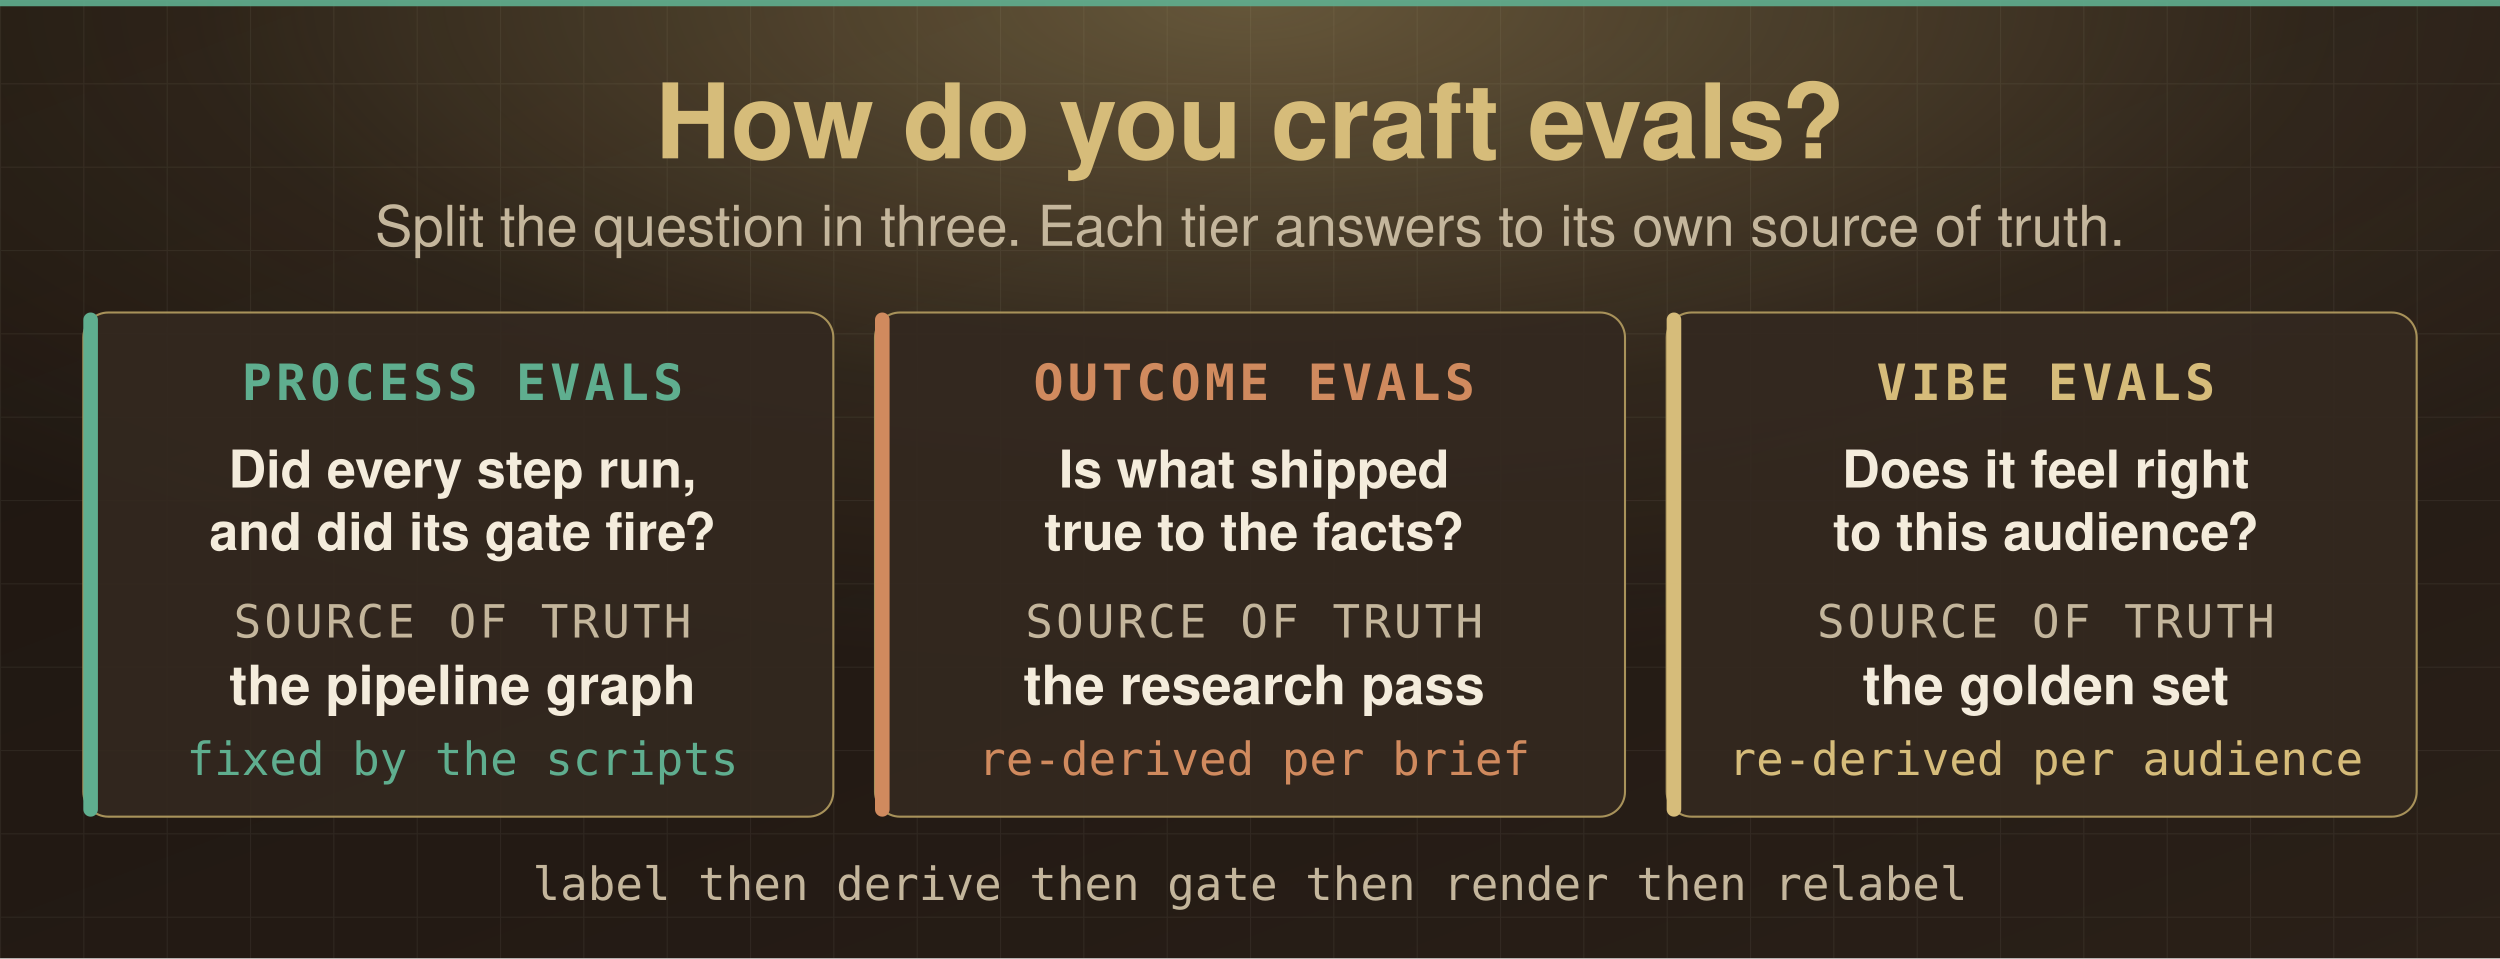
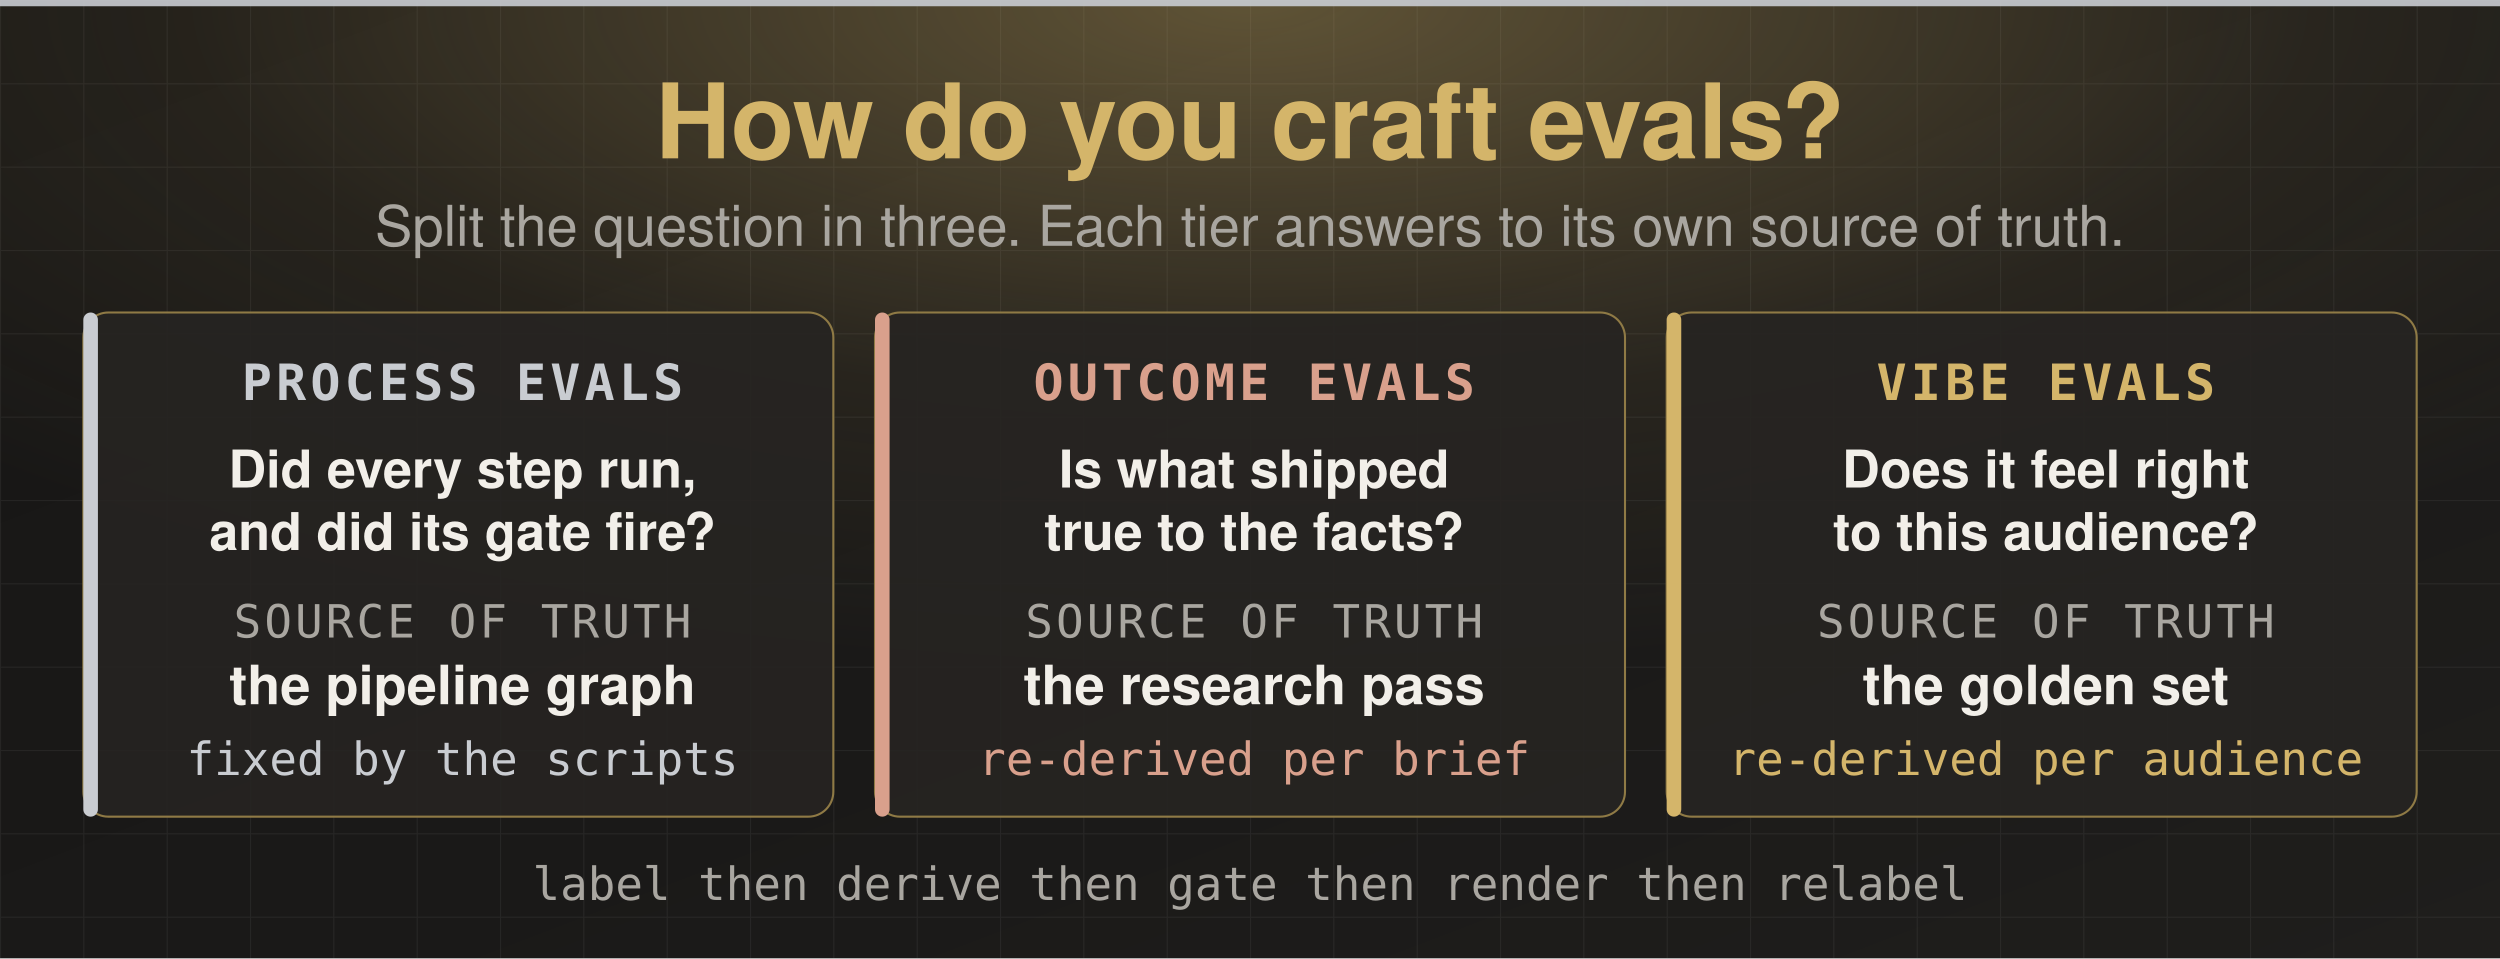
<svg xmlns="http://www.w3.org/2000/svg" width="1200" height="460" viewBox="0 0 1200 460" role="img" aria-label="How do you craft evals? Split the question in three. Process evals: did every step run, and did its gate fire? Source of truth, the pipeline graph, fixed by the scripts. Outcome evals: is what shipped true to the facts? Source of truth, the research pass, re-derived per brief. Vibe evals: does it feel right to this audience? Source of truth, the golden set, re-derived per audience.">
  <defs>
    <linearGradient id="bg" x1="0" y1="0" x2="1" y2="1">
-       <stop offset="0%" stop-color="#1e1610" />
-       <stop offset="55%" stop-color="#231a14" />
-       <stop offset="100%" stop-color="#2a2018" />
+       <stop offset="0%" stop-color="#171615" />
+       <stop offset="55%" stop-color="#1a1918" />
+       <stop offset="100%" stop-color="#1f1e1c" />
    </linearGradient>
    <radialGradient id="glow" cx="50%" cy="0%" r="70%">
-       <stop offset="0%" stop-color="#d6bc7a" stop-opacity=".38" />
-       <stop offset="60%" stop-color="#d6bc7a" stop-opacity=".08" />
-       <stop offset="100%" stop-color="#d6bc7a" stop-opacity="0" />
+       <stop offset="0%" stop-color="#d4b56a" stop-opacity=".38" />
+       <stop offset="60%" stop-color="#d4b56a" stop-opacity=".08" />
+       <stop offset="100%" stop-color="#d4b56a" stop-opacity="0" />
    </radialGradient>
    <pattern id="grid" width="40" height="40" patternUnits="userSpaceOnUse">
-       <path d="M 40 0 L 0 0 0 40" fill="none" stroke="#f4ecdc" stroke-opacity=".06" stroke-width="1" />
+       <path d="M 40 0 L 0 0 0 40" fill="none" stroke="#f2efe9" stroke-opacity=".06" stroke-width="1" />
    </pattern>
  </defs>
  <rect width="1200" height="460" fill="url(#bg)" />
  <rect width="1200" height="460" fill="url(#grid)" />
  <rect width="1200" height="460" fill="url(#glow)" />
-   <rect x="0" y="0" width="1200" height="3" fill="#5fae8f" opacity=".9" />
-   <text x="600" y="76" text-anchor="middle" font-family="-apple-system,BlinkMacSystemFont,'Segoe UI',Helvetica,Arial,sans-serif" font-size="50" font-weight="700" fill="#d6bc7a">How do you craft evals?</text>
-   <text x="600" y="118" text-anchor="middle" font-family="-apple-system,BlinkMacSystemFont,'Segoe UI',Helvetica,Arial,sans-serif" font-size="27" fill="#c4b69c">Split the question in three. Each tier answers to its own source of truth.</text>
-   <rect x="40" y="150" width="360" height="242" rx="12" fill="#33281f" fill-opacity=".9" stroke="#a8925a" />
-   <rect x="40" y="150" width="7" height="242" rx="3.5" fill="#5fae8f" />
-   <text x="222" y="192" text-anchor="middle" font-family="ui-monospace,SFMono-Regular,Menlo,monospace" font-size="24" font-weight="700" letter-spacing="2" fill="#5fae8f">PROCESS EVALS</text>
-   <text x="222" y="234" text-anchor="middle" font-family="-apple-system,BlinkMacSystemFont,'Segoe UI',Helvetica,Arial,sans-serif" font-size="25" font-weight="700" fill="#f4ecdc">Did every step run,</text>
-   <text x="222" y="264" text-anchor="middle" font-family="-apple-system,BlinkMacSystemFont,'Segoe UI',Helvetica,Arial,sans-serif" font-size="25" font-weight="700" fill="#f4ecdc">and did its gate fire?</text>
-   <text x="222" y="306" text-anchor="middle" font-family="ui-monospace,SFMono-Regular,Menlo,monospace" font-size="22" letter-spacing="1.5" fill="#c4b69c">SOURCE OF TRUTH</text>
-   <text x="222" y="338" text-anchor="middle" font-family="-apple-system,BlinkMacSystemFont,'Segoe UI',Helvetica,Arial,sans-serif" font-size="26" font-weight="700" fill="#f4ecdc">the pipeline graph</text>
-   <text x="222" y="372" text-anchor="middle" font-family="ui-monospace,SFMono-Regular,Menlo,monospace" font-size="22" fill="#5fae8f">fixed by the scripts</text>
-   <rect x="420" y="150" width="360" height="242" rx="12" fill="#33281f" fill-opacity=".9" stroke="#a8925a" />
-   <rect x="420" y="150" width="7" height="242" rx="3.5" fill="#d08a5e" />
-   <text x="602" y="192" text-anchor="middle" font-family="ui-monospace,SFMono-Regular,Menlo,monospace" font-size="24" font-weight="700" letter-spacing="2" fill="#d08a5e">OUTCOME EVALS</text>
-   <text x="602" y="234" text-anchor="middle" font-family="-apple-system,BlinkMacSystemFont,'Segoe UI',Helvetica,Arial,sans-serif" font-size="25" font-weight="700" fill="#f4ecdc">Is what shipped</text>
-   <text x="602" y="264" text-anchor="middle" font-family="-apple-system,BlinkMacSystemFont,'Segoe UI',Helvetica,Arial,sans-serif" font-size="25" font-weight="700" fill="#f4ecdc">true to the facts?</text>
-   <text x="602" y="306" text-anchor="middle" font-family="ui-monospace,SFMono-Regular,Menlo,monospace" font-size="22" letter-spacing="1.5" fill="#c4b69c">SOURCE OF TRUTH</text>
-   <text x="602" y="338" text-anchor="middle" font-family="-apple-system,BlinkMacSystemFont,'Segoe UI',Helvetica,Arial,sans-serif" font-size="26" font-weight="700" fill="#f4ecdc">the research pass</text>
-   <text x="602" y="372" text-anchor="middle" font-family="ui-monospace,SFMono-Regular,Menlo,monospace" font-size="22" fill="#d08a5e">re-derived per brief</text>
-   <rect x="800" y="150" width="360" height="242" rx="12" fill="#33281f" fill-opacity=".9" stroke="#a8925a" />
-   <rect x="800" y="150" width="7" height="242" rx="3.5" fill="#d6bc7a" />
-   <text x="982" y="192" text-anchor="middle" font-family="ui-monospace,SFMono-Regular,Menlo,monospace" font-size="24" font-weight="700" letter-spacing="2" fill="#d6bc7a">VIBE EVALS</text>
-   <text x="982" y="234" text-anchor="middle" font-family="-apple-system,BlinkMacSystemFont,'Segoe UI',Helvetica,Arial,sans-serif" font-size="25" font-weight="700" fill="#f4ecdc">Does it feel right</text>
-   <text x="982" y="264" text-anchor="middle" font-family="-apple-system,BlinkMacSystemFont,'Segoe UI',Helvetica,Arial,sans-serif" font-size="25" font-weight="700" fill="#f4ecdc">to this audience?</text>
-   <text x="982" y="306" text-anchor="middle" font-family="ui-monospace,SFMono-Regular,Menlo,monospace" font-size="22" letter-spacing="1.5" fill="#c4b69c">SOURCE OF TRUTH</text>
-   <text x="982" y="338" text-anchor="middle" font-family="-apple-system,BlinkMacSystemFont,'Segoe UI',Helvetica,Arial,sans-serif" font-size="26" font-weight="700" fill="#f4ecdc">the golden set</text>
-   <text x="982" y="372" text-anchor="middle" font-family="ui-monospace,SFMono-Regular,Menlo,monospace" font-size="22" fill="#d6bc7a">re-derived per audience</text>
-   <text x="600" y="432" text-anchor="middle" font-family="ui-monospace,SFMono-Regular,Menlo,monospace" font-size="22" fill="#c4b69c">label   then   derive   then   gate   then   render   then   relabel</text>
+   <rect x="0" y="0" width="1200" height="3" fill="#c9ccd1" opacity=".9" />
+   <text x="600" y="76" text-anchor="middle" font-family="-apple-system,BlinkMacSystemFont,'Segoe UI',Helvetica,Arial,sans-serif" font-size="50" font-weight="700" fill="#d4b56a">How do you craft evals?</text>
+   <text x="600" y="118" text-anchor="middle" font-family="-apple-system,BlinkMacSystemFont,'Segoe UI',Helvetica,Arial,sans-serif" font-size="27" fill="#a9a6a0">Split the question in three. Each tier answers to its own source of truth.</text>
+   <rect x="40" y="150" width="360" height="242" rx="12" fill="#262422" fill-opacity=".9" stroke="#8f7a45" />
+   <rect x="40" y="150" width="7" height="242" rx="3.5" fill="#c9ccd1" />
+   <text x="222" y="192" text-anchor="middle" font-family="ui-monospace,SFMono-Regular,Menlo,monospace" font-size="24" font-weight="700" letter-spacing="2" fill="#c9ccd1">PROCESS EVALS</text>
+   <text x="222" y="234" text-anchor="middle" font-family="-apple-system,BlinkMacSystemFont,'Segoe UI',Helvetica,Arial,sans-serif" font-size="25" font-weight="700" fill="#f2efe9">Did every step run,</text>
+   <text x="222" y="264" text-anchor="middle" font-family="-apple-system,BlinkMacSystemFont,'Segoe UI',Helvetica,Arial,sans-serif" font-size="25" font-weight="700" fill="#f2efe9">and did its gate fire?</text>
+   <text x="222" y="306" text-anchor="middle" font-family="ui-monospace,SFMono-Regular,Menlo,monospace" font-size="22" letter-spacing="1.5" fill="#a9a6a0">SOURCE OF TRUTH</text>
+   <text x="222" y="338" text-anchor="middle" font-family="-apple-system,BlinkMacSystemFont,'Segoe UI',Helvetica,Arial,sans-serif" font-size="26" font-weight="700" fill="#f2efe9">the pipeline graph</text>
+   <text x="222" y="372" text-anchor="middle" font-family="ui-monospace,SFMono-Regular,Menlo,monospace" font-size="22" fill="#c9ccd1">fixed by the scripts</text>
+   <rect x="420" y="150" width="360" height="242" rx="12" fill="#262422" fill-opacity=".9" stroke="#8f7a45" />
+   <rect x="420" y="150" width="7" height="242" rx="3.5" fill="#d9a08c" />
+   <text x="602" y="192" text-anchor="middle" font-family="ui-monospace,SFMono-Regular,Menlo,monospace" font-size="24" font-weight="700" letter-spacing="2" fill="#d9a08c">OUTCOME EVALS</text>
+   <text x="602" y="234" text-anchor="middle" font-family="-apple-system,BlinkMacSystemFont,'Segoe UI',Helvetica,Arial,sans-serif" font-size="25" font-weight="700" fill="#f2efe9">Is what shipped</text>
+   <text x="602" y="264" text-anchor="middle" font-family="-apple-system,BlinkMacSystemFont,'Segoe UI',Helvetica,Arial,sans-serif" font-size="25" font-weight="700" fill="#f2efe9">true to the facts?</text>
+   <text x="602" y="306" text-anchor="middle" font-family="ui-monospace,SFMono-Regular,Menlo,monospace" font-size="22" letter-spacing="1.5" fill="#a9a6a0">SOURCE OF TRUTH</text>
+   <text x="602" y="338" text-anchor="middle" font-family="-apple-system,BlinkMacSystemFont,'Segoe UI',Helvetica,Arial,sans-serif" font-size="26" font-weight="700" fill="#f2efe9">the research pass</text>
+   <text x="602" y="372" text-anchor="middle" font-family="ui-monospace,SFMono-Regular,Menlo,monospace" font-size="22" fill="#d9a08c">re-derived per brief</text>
+   <rect x="800" y="150" width="360" height="242" rx="12" fill="#262422" fill-opacity=".9" stroke="#8f7a45" />
+   <rect x="800" y="150" width="7" height="242" rx="3.5" fill="#d4b56a" />
+   <text x="982" y="192" text-anchor="middle" font-family="ui-monospace,SFMono-Regular,Menlo,monospace" font-size="24" font-weight="700" letter-spacing="2" fill="#d4b56a">VIBE EVALS</text>
+   <text x="982" y="234" text-anchor="middle" font-family="-apple-system,BlinkMacSystemFont,'Segoe UI',Helvetica,Arial,sans-serif" font-size="25" font-weight="700" fill="#f2efe9">Does it feel right</text>
+   <text x="982" y="264" text-anchor="middle" font-family="-apple-system,BlinkMacSystemFont,'Segoe UI',Helvetica,Arial,sans-serif" font-size="25" font-weight="700" fill="#f2efe9">to this audience?</text>
+   <text x="982" y="306" text-anchor="middle" font-family="ui-monospace,SFMono-Regular,Menlo,monospace" font-size="22" letter-spacing="1.5" fill="#a9a6a0">SOURCE OF TRUTH</text>
+   <text x="982" y="338" text-anchor="middle" font-family="-apple-system,BlinkMacSystemFont,'Segoe UI',Helvetica,Arial,sans-serif" font-size="26" font-weight="700" fill="#f2efe9">the golden set</text>
+   <text x="982" y="372" text-anchor="middle" font-family="ui-monospace,SFMono-Regular,Menlo,monospace" font-size="22" fill="#d4b56a">re-derived per audience</text>
+   <text x="600" y="432" text-anchor="middle" font-family="ui-monospace,SFMono-Regular,Menlo,monospace" font-size="22" fill="#a9a6a0">label   then   derive   then   gate   then   render   then   relabel</text>
</svg>
